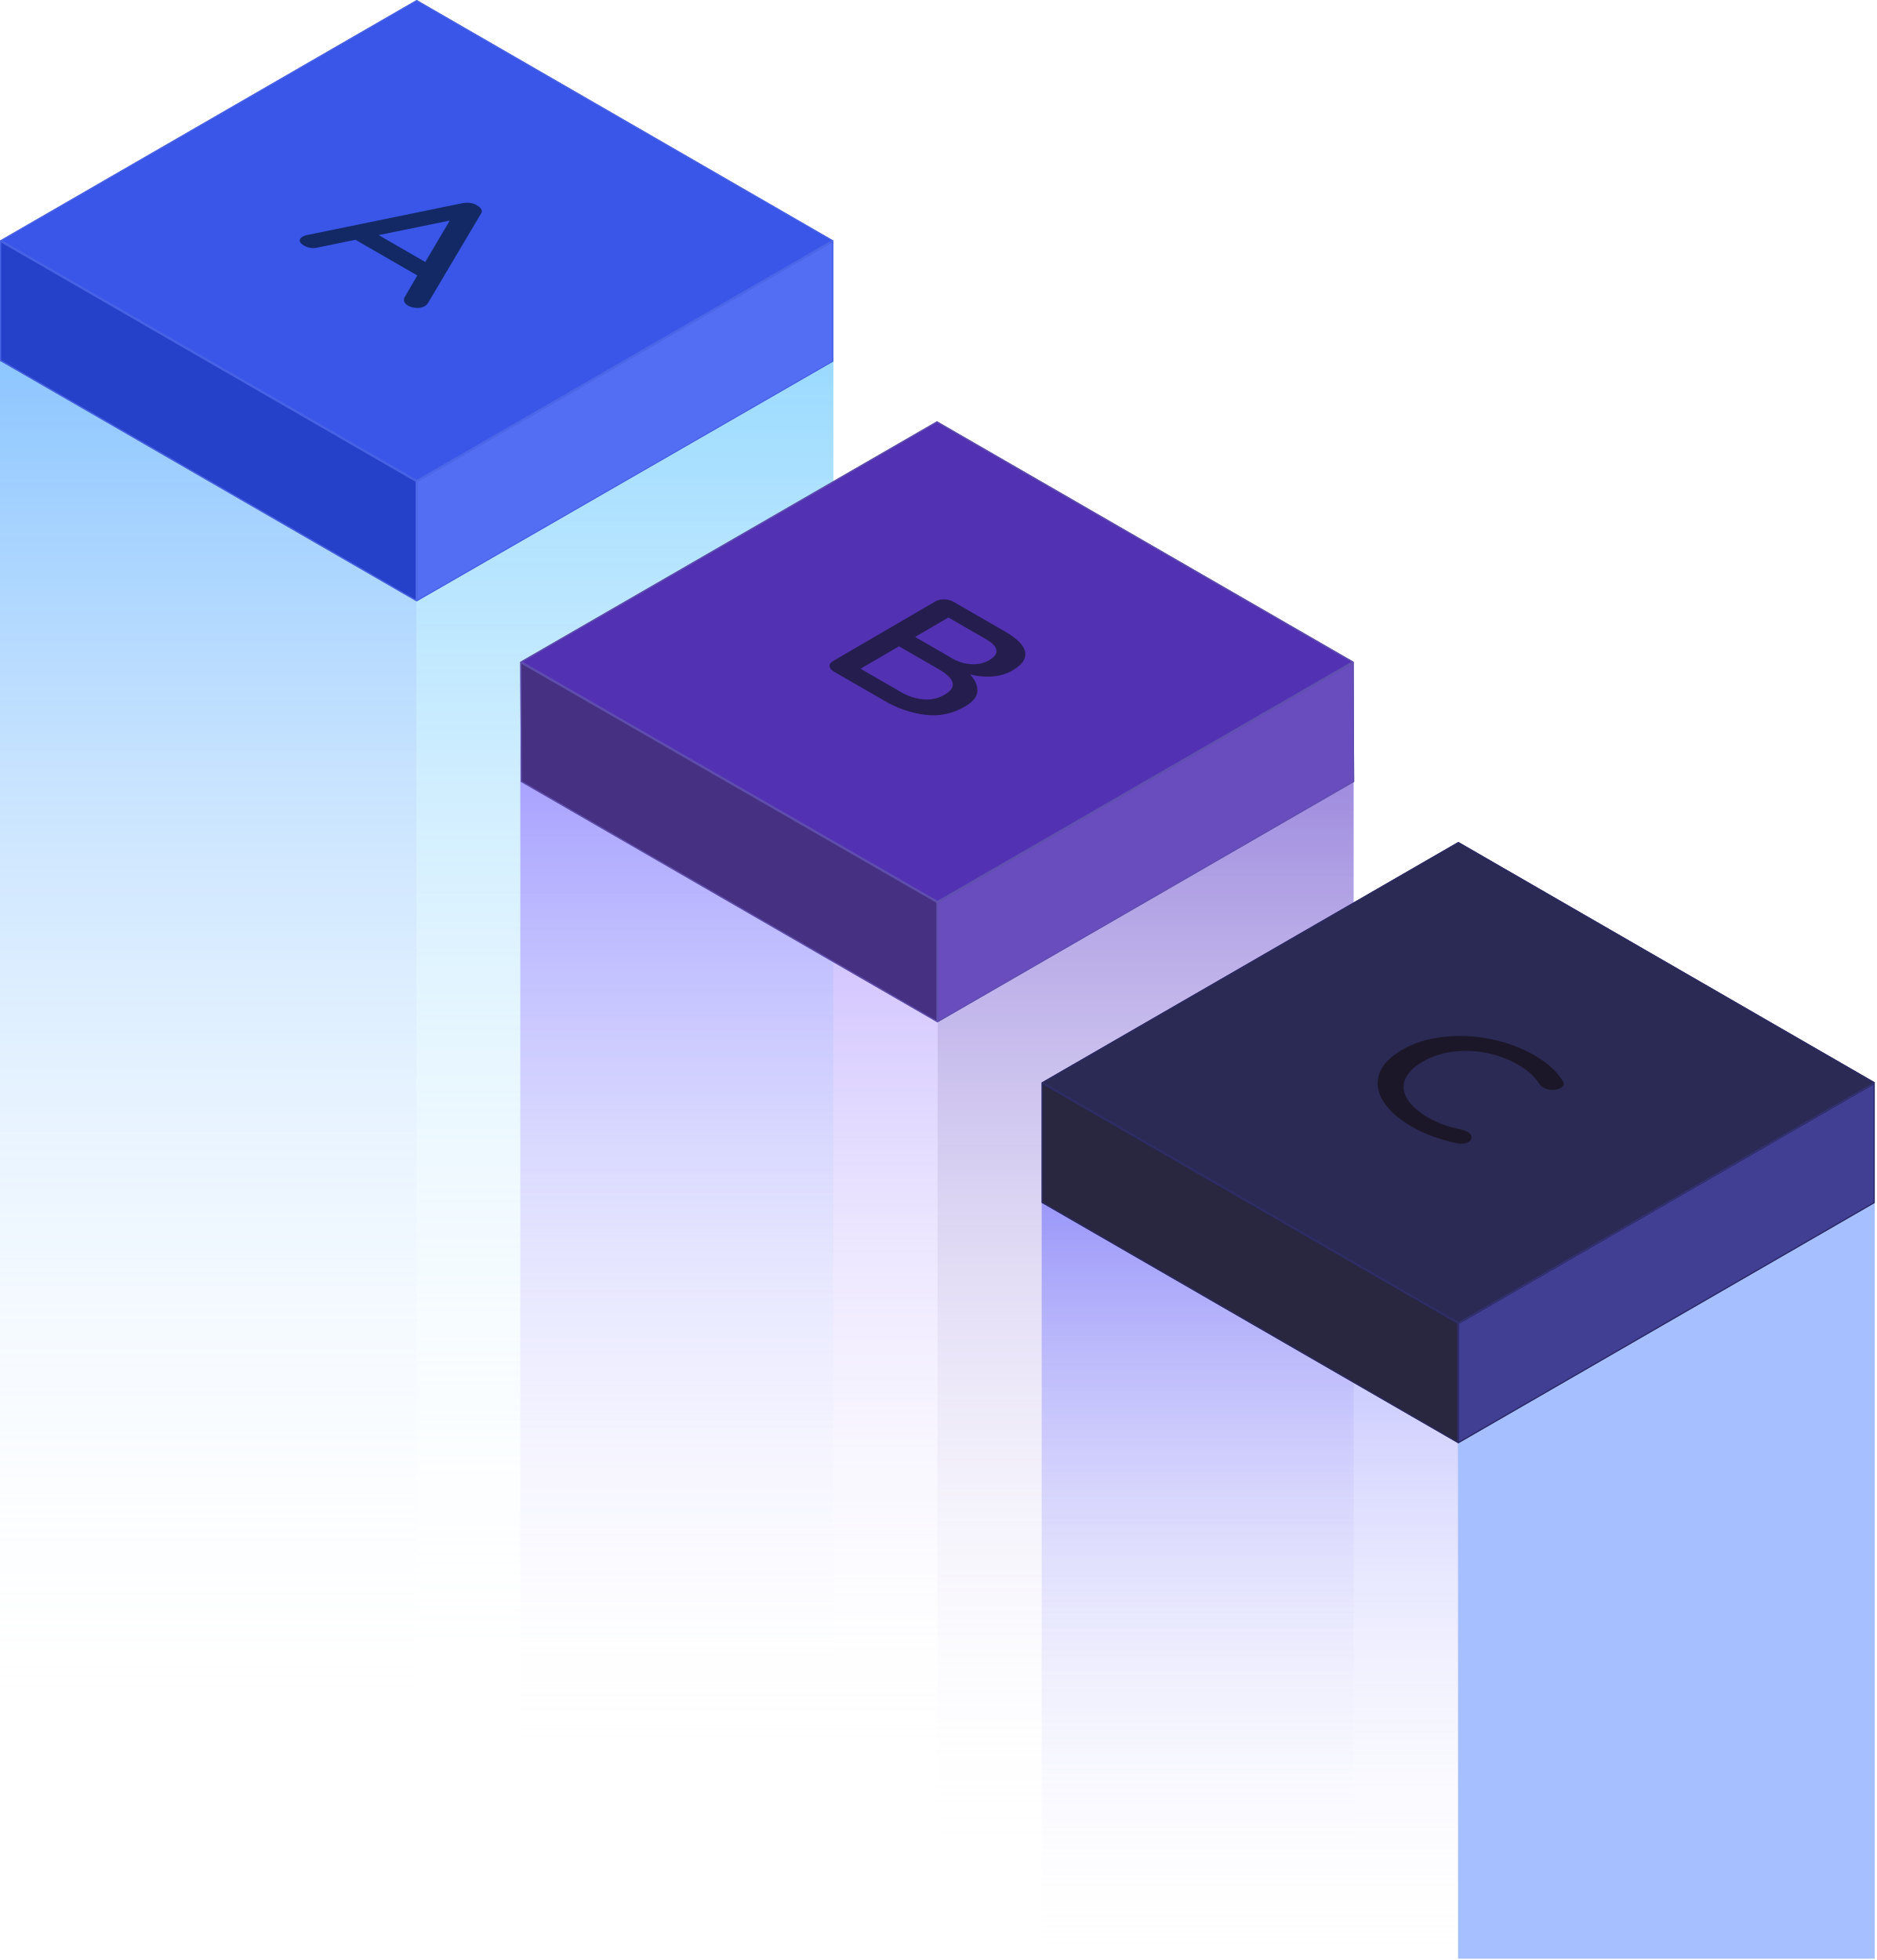
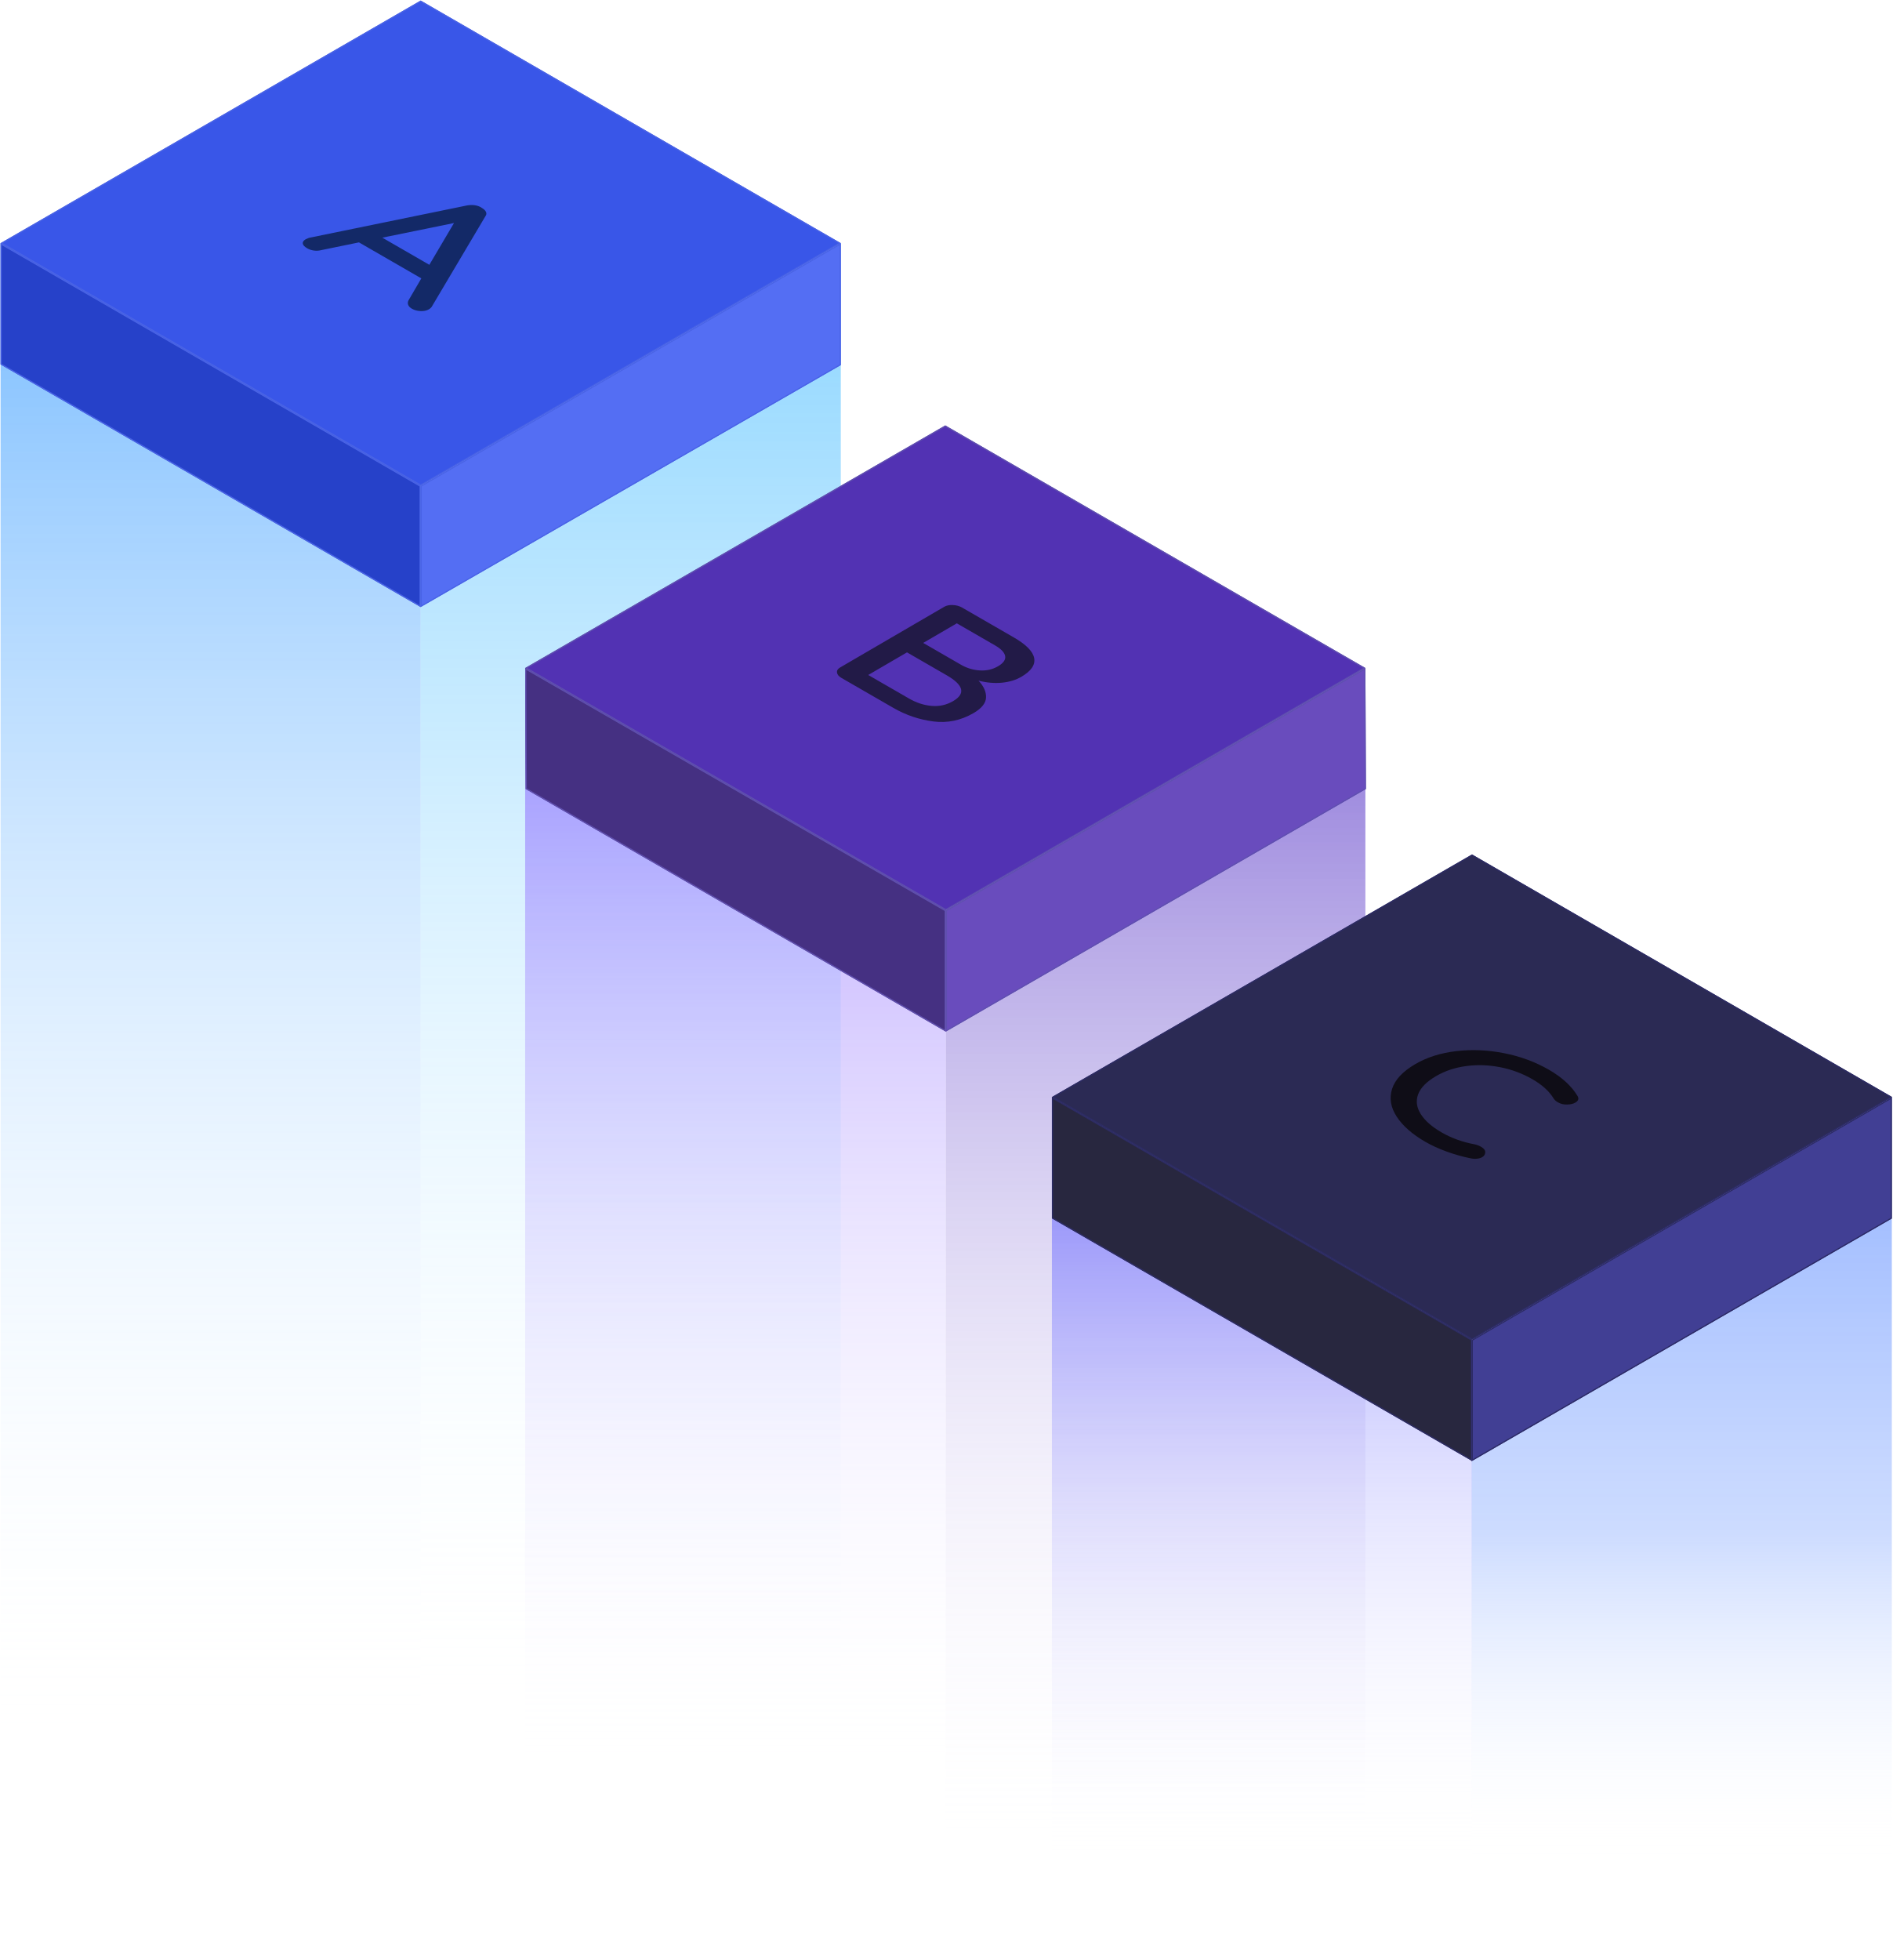
- <svg xmlns="http://www.w3.org/2000/svg" viewBox="0 0 833 870" version="1.1" xml:space="preserve" style="fill-rule:evenodd;clip-rule:evenodd;stroke-linejoin:round;stroke-miterlimit:1.414;">
-   <g>
-     <g>
-       <path d="M369.883,869.417l-184.942,0l0,-655.865l184.942,-106.776l0,762.641Z" style="fill:url(#_Linear1);" />
-       <path d="M0,869.417l0,-762.641l184.941,106.776l0,655.865l-184.941,0Z" style="fill:url(#_Linear2);" />
-       <path d="M184.941,0l184.942,106.776l-184.942,106.776l-184.941,-106.776l184.941,-106.776Z" style="fill:#3956e8;" />
-       <path d="M369.883,106.776l-184.942,106.776l-184.941,-106.776l184.941,-106.776l184.942,106.776Zm-368.882,0l183.94,106.199l183.941,-106.199l-183.941,-106.199l-183.94,106.199Z" style="fill:#4963e6;" />
-       <path d="M0,106.776l0,53.388l184.941,106.776l0,-53.388l-184.941,-106.776Z" style="fill:#2641c9;" />
-       <path d="M184.941,213.552l0,53.388l-184.941,-106.776l0,-53.388l184.941,106.776Zm-184.442,-53.677l183.942,106.199l0,-52.234l-183.942,-106.198l0,52.233Z" style="fill:#4963e6;" />
-       <path d="M184.941,213.552l184.942,-106.776l0,53.661l-184.942,106.503l0,-53.388Z" style="fill:#546ef3;" />
-       <path d="M369.883,160.437l-184.942,106.503l0,-53.388l184.942,-106.776l0,53.661Zm-184.442,53.403l0,52.235l183.941,-105.927l0,-52.506l-183.941,106.198Z" style="fill:#4963e6;" />
-       <path d="M189.726,134.904c-0.278,0.368 -0.67,0.699 -1.176,0.994c-1.011,0.59 -2.246,0.846 -3.703,0.768c-1.457,-0.078 -2.719,-0.425 -3.785,-1.04c-0.83,-0.479 -1.37,-1.04 -1.621,-1.684c-0.251,-0.643 -0.204,-1.306 0.14,-1.988l5.646,-9.68l-27.453,-15.843l-16.65,3.419c-1.055,0.271 -2.126,0.328 -3.212,0.171c-1.086,-0.157 -2.043,-0.475 -2.872,-0.954c-1.244,-0.717 -1.914,-1.426 -2.009,-2.127c-0.095,-0.7 0.338,-1.33 1.3,-1.891c0.202,-0.118 0.666,-0.319 1.391,-0.605l69.553,-14.26c1.224,-0.233 2.421,-0.261 3.592,-0.084c1.17,0.176 2.178,0.568 3.025,1.173c0.888,0.513 1.486,1.093 1.792,1.739c0.306,0.646 0.227,1.275 -0.235,1.889l-23.723,40.003Zm-21.67,-30.55l20.701,11.946l10.853,-18.383l-31.554,6.437Z" style="fill:#132966;fill-rule:nonzero;" />
+ <svg xmlns="http://www.w3.org/2000/svg" width="100%" height="100%" viewBox="0 0 625 647" version="1.1" xml:space="preserve" style="fill-rule:evenodd;clip-rule:evenodd;stroke-linejoin:round;stroke-miterlimit:1.414;">
+   <g id="top-step">
+     <g id="top-step-glow">
+       <path d="M0.188,646.143l0,-565.874l138.705,80.082l0,485.792l-138.705,0Z" style="fill:url(#_Linear6);" />
+       <path d="M277.599,646.143l-138.706,0l0,-485.792l138.706,-80.082l0,565.874Z" style="fill:url(#_Linear7);" />
    </g>
-     <g>
-       <path d="M230.94,869.417l0,-575.646l185.178,106.639l-0.231,469.007l-184.947,0Z" style="fill:url(#_Linear3);" />
-       <path d="M600.822,869.417l-184.85,0l0.146,-469.007l184.704,-106.639l0,575.646Z" style="fill:url(#_Linear4);" />
-       <path d="M415.881,186.995l184.941,106.776l-184.704,106.639l-185.178,-106.639l184.941,-106.776Z" style="fill:#5232b3;" />
-       <path d="M600.822,293.771l-184.704,106.639l-185.178,-106.639l184.941,-106.776l184.941,106.776Zm-368.883,-0.001l184.177,106.063l183.707,-106.062l-183.941,-106.199l-183.943,106.198Z" style="fill:#5f4faf;" />
-       <path d="M230.94,293.771l0.237,53.251l184.941,106.776l0,-53.388l-185.178,-106.639Z" style="fill:#453082;" />
-       <path d="M416.118,400.41l0,53.388l-184.941,-106.776l-0.237,-53.251l185.178,106.639Zm-184.442,-53.678l183.943,106.2l0,-52.233l-184.174,-106.061l0.231,52.094Z" style="fill:#5f4faf;" />
-       <path d="M416.118,400.41l184.704,-106.639l0.237,53.251l-184.941,106.776l0,-53.388Z" style="fill:#694cbd;" />
-       <path d="M601.059,347.022l-184.941,106.776l0,-53.388l184.704,-106.639l0.237,53.251Zm-184.442,53.676l0,52.234l183.94,-106.198l-0.23,-52.1l-183.71,106.064Z" style="fill:#5f4faf;" />
-       <path d="M430.526,299.337c2.296,2.44 3.395,4.908 3.297,7.404c-0.098,2.496 -1.917,4.776 -5.459,6.84c-5.615,3.273 -11.534,4.508 -17.758,3.704c-6.223,-0.804 -12.089,-2.796 -17.598,-5.974l-22.833,-13.177c-1.184,-0.684 -1.837,-1.471 -1.958,-2.362c-0.121,-0.892 0.324,-1.632 1.336,-2.222l45.834,-26.715c1.012,-0.59 2.287,-0.852 3.824,-0.786c1.538,0.065 2.899,0.44 4.083,1.124l22.834,13.176c5.39,3.111 8.353,6.141 8.89,9.092c0.537,2.95 -1.345,5.678 -5.645,8.185c-2.428,1.415 -5.272,2.283 -8.531,2.602c-3.26,0.32 -6.698,0.023 -10.316,-0.891Zm8.558,-6.329c2.378,-1.385 3.431,-2.875 3.16,-4.469c-0.271,-1.594 -1.769,-3.178 -4.493,-4.75l-16.792,-9.69l-14.798,8.625l16.97,9.793c2.479,1.372 5.163,2.143 8.052,2.314c2.89,0.171 5.523,-0.437 7.901,-1.823Zm-39.183,14.182c3.258,1.88 6.585,2.964 9.981,3.251c3.397,0.288 6.537,-0.409 9.42,-2.089c5.616,-3.273 4.692,-7.063 -2.771,-11.37l-17.503,-10.1l-17.074,9.951l17.947,10.357Z" style="fill:#251d4e;fill-rule:nonzero;" />
+     <g id="a-grade">
+       <path d="M138.893,0.187l138.706,80.082l-138.706,80.082l-138.705,-80.082l138.705,-80.082Z" style="fill:#3956e8;" />
+       <path d="M277.599,80.269l-138.706,80.082l-138.705,-80.082l138.705,-80.082l138.706,80.082Zm-276.662,0l137.956,79.649l137.956,-79.649l-137.956,-79.648l-137.956,79.648Z" style="fill:#4963e6;" />
+       <path d="M0.188,80.269l0,40.041l138.705,80.082l0,-40.041l-138.705,-80.082Z" style="fill:#2641c9;" />
+       <path d="M138.893,160.351l0,40.041l-138.705,-80.082l0,-40.041l138.705,80.082Zm-138.331,-40.257l137.956,79.649l0,-39.175l-137.956,-79.649l0,39.175Z" style="fill:#4963e6;" />
+       <path d="M138.893,160.351l138.706,-80.082l0,40.247l-138.706,79.876l0,-40.041Z" style="fill:#546ef3;" />
+       <path d="M277.599,120.516l-138.706,79.876l0,-40.041l138.706,-80.082l0,40.247Zm-138.331,40.052l0,39.176l137.956,-79.445l0,-39.38l-137.956,79.649Z" style="fill:#4963e6;" />
+       <path d="M142.482,101.365c-0.208,0.276 -0.502,0.525 -0.882,0.746c-0.759,0.442 -1.684,0.634 -2.777,0.576c-1.093,-0.059 -2.04,-0.319 -2.839,-0.78c-0.622,-0.359 -1.027,-0.78 -1.216,-1.263c-0.188,-0.483 -0.153,-0.98 0.105,-1.491l4.235,-7.26l-20.59,-11.882l-12.488,2.564c-0.791,0.203 -1.594,0.246 -2.408,0.128c-0.815,-0.118 -1.533,-0.356 -2.155,-0.715c-0.933,-0.538 -1.435,-1.07 -1.506,-1.595c-0.071,-0.526 0.254,-0.998 0.974,-1.419c0.152,-0.088 0.5,-0.239 1.044,-0.453l52.165,-10.696c0.918,-0.174 1.816,-0.195 2.693,-0.063c0.878,0.133 1.635,0.426 2.269,0.881c0.667,0.384 1.115,0.819 1.344,1.303c0.23,0.485 0.171,0.957 -0.176,1.417l-17.792,30.002Zm-16.253,-22.912l15.526,8.96l8.14,-13.788l-23.666,4.828Z" style="fill:#132967;fill-rule:nonzero;" />
    </g>
-     <g>
-       <path d="M462.353,869.417l0,-388.925l184.942,106.776l0,282.149l-184.942,0Z" style="fill:url(#_Linear5);" />
-       <path d="M832.104,869.417l-184.942,0l0,-281.92l184.942,-106.776l0,388.696Z" style="fill:url(#_Linear6);" />
-       <path d="M647.295,373.716l184.941,106.776l-184.941,106.776l-184.942,-106.776l184.942,-106.776Z" style="fill:#2b2a54;" />
-       <path d="M832.236,480.492l-184.941,106.776l-184.942,-106.776l184.942,-106.776l184.941,106.776Zm-368.882,0l183.941,106.198l183.94,-106.198l-183.94,-106.199l-183.941,106.199Z" style="fill:#2c2b65;" />
-       <path d="M462.353,480.492l0,53.388l184.942,106.776l0,-53.388l-184.942,-106.776Z" style="fill:#28273f;" />
-       <path d="M647.295,587.268l0,53.388l-184.942,-106.776l0,-53.388l184.942,106.776Zm-184.442,-53.677l183.941,106.199l0,-52.234l-183.941,-106.198l0,52.233Z" style="fill:#2c2b65;" />
-       <path d="M647.159,587.343l184.941,-106.776l0,53.388l-184.941,106.776l0,-53.388Z" style="fill:#413f94;" />
-       <path d="M832.1,533.955l-184.941,106.776l0,-53.388l184.941,-106.776l0,53.388Zm-184.44,53.677l0,52.233l183.941,-106.198l0,-52.234l-183.941,106.199Z" style="fill:#2c2b65;" />
-       <path d="M693.69,479.935c0.764,1.203 0.463,2.203 -0.903,2.999c-0.911,0.531 -2.101,0.813 -3.57,0.845c-1.52,0.061 -2.902,-0.267 -4.146,-0.985c-0.83,-0.478 -1.452,-1.043 -1.868,-1.693c-1.902,-3.152 -4.985,-5.958 -9.249,-8.419c-4.443,-2.563 -9.201,-4.341 -14.277,-5.334c-5.075,-0.992 -10.065,-1.158 -14.971,-0.497c-4.905,0.661 -9.305,2.126 -13.201,4.397c-4.199,2.447 -6.839,5.12 -7.92,8.017c-1.08,2.897 -0.7,5.801 1.142,8.713c1.842,2.911 4.895,5.597 9.16,8.058c4.383,2.529 9.262,4.289 14.637,5.278c1.014,0.233 1.936,0.589 2.765,1.068c1.303,0.752 1.91,1.6 1.82,2.546c-0.049,0.852 -0.503,1.529 -1.363,2.031c-0.607,0.353 -1.368,0.574 -2.285,0.662c-0.916,0.087 -1.851,0.031 -2.806,-0.168c-3.423,-0.684 -6.9,-1.664 -10.43,-2.938c-3.531,-1.274 -6.688,-2.715 -9.472,-4.321c-5.745,-3.316 -9.944,-7 -12.596,-11.054c-2.651,-4.054 -3.34,-8.118 -2.064,-12.194c1.276,-4.076 4.696,-7.735 10.261,-10.979c5.11,-2.978 11.103,-4.874 17.98,-5.688c6.878,-0.814 13.906,-0.513 21.086,0.901c7.179,1.415 13.76,3.848 19.743,7.3c5.745,3.316 9.921,7.134 12.527,11.455Z" style="fill:#1b1729;fill-rule:nonzero;" />
+   </g>
+   <g id="middle-step">
+     <g id="middle-step-glow">
+       <path d="M450.804,646.143l-138.636,0l0.108,-345.648l138.528,-79.98l0,425.628Z" style="fill:url(#_Linear8);" />
+       <path d="M173.392,646.143l0,-425.628l138.884,79.98l-0.171,345.648l-138.713,0Z" style="fill:url(#_Linear9);" />
+     </g>
+     <g id="b-grade">
+       <path d="M312.098,140.434l138.706,80.081l-138.528,79.98l-138.884,-79.98l138.706,-80.081Z" style="fill:#5232b3;" />
+       <path d="M450.804,220.515l-138.528,79.98l-138.884,-79.98l138.706,-80.081l138.706,80.081Zm-276.661,0l138.133,79.547l137.778,-79.547l-137.956,-79.648l-137.955,79.648Z" style="fill:#5f4faf;" />
+       <path d="M173.392,220.515l0.178,39.939l138.706,80.082l0,-40.041l-138.884,-79.98Z" style="fill:#453082;" />
+       <path d="M312.276,300.495l0,40.041l-138.706,-80.082l-0.178,-39.939l138.884,79.98Zm-138.332,-40.258l137.957,79.649l0,-39.174l-138.131,-79.546l0.174,39.071Z" style="fill:#5f4faf;" />
+       <path d="M312.276,300.495l138.528,-79.98l0.178,39.939l-138.706,80.082l0,-40.041Z" style="fill:#694cbd;" />
+       <path d="M450.982,260.454l-138.706,80.082l0,-40.041l138.528,-79.98l0.178,39.939Zm-138.331,40.257l0,39.175l137.955,-79.648l-0.174,-39.075l-137.781,79.548Z" style="fill:#5f4faf;" />
+       <path d="M323.082,224.69c1.722,1.83 2.546,3.681 2.473,5.553c-0.073,1.872 -1.438,3.582 -4.094,5.13c-4.212,2.455 -8.651,3.381 -13.319,2.778c-4.667,-0.603 -9.067,-2.096 -13.198,-4.481l-17.125,-9.882c-0.889,-0.513 -1.378,-1.103 -1.469,-1.772c-0.091,-0.668 0.243,-1.224 1.002,-1.666l34.376,-20.036c0.759,-0.443 1.715,-0.639 2.868,-0.59c1.153,0.049 2.174,0.33 3.062,0.843l17.125,9.882c4.043,2.333 6.265,4.606 6.668,6.819c0.403,2.213 -1.008,4.259 -4.234,6.139c-1.821,1.061 -3.954,1.712 -6.398,1.952c-2.445,0.24 -5.024,0.017 -7.737,-0.669Zm6.418,-4.746c1.784,-1.04 2.574,-2.157 2.371,-3.353c-0.204,-1.195 -1.327,-2.382 -3.37,-3.562l-12.594,-7.267l-11.098,6.468l12.727,7.345c1.859,1.029 3.872,1.607 6.039,1.736c2.167,0.128 4.142,-0.328 5.925,-1.367Zm-29.387,10.636c2.444,1.41 4.939,2.223 7.486,2.439c2.547,0.215 4.902,-0.307 7.065,-1.568c4.212,-2.455 3.519,-5.297 -2.078,-8.527l-13.127,-7.575l-12.806,7.464l13.46,7.767Z" style="fill:#221a47;fill-rule:nonzero;" />
+     </g>
+   </g>
+   <g id="bottom-step">
+     <g id="bottom-step-glow">
+       <path d="M624.614,646.143l-138.706,0l0,-203.747l138.706,-80.082l0,283.829Z" style="fill:url(#_Linear60);" />
+       <path d="M347.301,646.143l0,-284.001l138.706,80.082l0,203.919l-138.706,0Z" style="fill:url(#_Linear61);" />
+     </g>
+     <g id="c-grade">
+       <path d="M486.007,282.06l138.706,80.082l-138.706,80.082l-138.706,-80.082l138.706,-80.082Z" style="fill:#2b2a54;" />
+       <path d="M624.713,362.142l-138.706,80.082l-138.706,-80.082l138.706,-80.082l138.706,80.082Zm-276.662,0l137.956,79.649l137.956,-79.649l-137.956,-79.649l-137.956,79.649Z" style="fill:#2c2b65;" />
+       <path d="M347.301,362.142l0,40.041l138.706,80.082l0,-40.041l-138.706,-80.082Z" style="fill:#28273f;" />
+       <path d="M486.007,442.224l0,40.041l-138.706,-80.082l0,-40.041l138.706,80.082Zm-138.331,-40.257l137.956,79.649l0,-39.175l-137.956,-79.649l0,39.175Z" style="fill:#2c2b65;" />
+       <path d="M485.905,442.281l138.706,-80.082l0,40.041l-138.706,80.082l0,-40.041Z" style="fill:#413f94;" />
+       <path d="M624.611,402.24l-138.706,80.082l0,-40.041l138.706,-80.082l0,40.041Zm-138.331,40.258l0,39.174l137.956,-79.648l0,-39.175l-137.956,79.649Z" style="fill:#2c2b65;" />
+       <path d="M520.804,361.724c0.573,0.903 0.347,1.653 -0.677,2.25c-0.683,0.398 -1.576,0.609 -2.678,0.634c-1.14,0.046 -2.177,-0.2 -3.11,-0.739c-0.621,-0.359 -1.088,-0.782 -1.4,-1.27c-1.426,-2.363 -3.739,-4.468 -6.937,-6.314c-3.332,-1.922 -6.901,-3.256 -10.707,-4c-3.807,-0.744 -7.55,-0.869 -11.229,-0.373c-3.679,0.495 -6.979,1.595 -9.901,3.297c-3.149,1.836 -5.129,3.84 -5.939,6.013c-0.811,2.173 -0.526,4.351 0.856,6.535c1.381,2.183 3.671,4.198 6.869,6.044c3.288,1.897 6.947,3.216 10.978,3.958c0.761,0.175 1.452,0.442 2.074,0.801c0.977,0.564 1.432,1.2 1.365,1.91c-0.036,0.639 -0.377,1.147 -1.022,1.523c-0.455,0.265 -1.026,0.43 -1.713,0.496c-0.688,0.066 -1.389,0.024 -2.106,-0.126c-2.567,-0.513 -5.174,-1.247 -7.822,-2.203c-2.648,-0.956 -5.016,-2.036 -7.104,-3.241c-4.309,-2.487 -7.457,-5.25 -9.446,-8.291c-1.989,-3.04 -2.505,-6.088 -1.549,-9.145c0.957,-3.057 3.522,-5.802 7.696,-8.234c3.832,-2.234 8.327,-3.656 13.485,-4.266c5.158,-0.611 10.43,-0.385 15.814,0.676c5.385,1.061 10.321,2.886 14.808,5.475c4.309,2.486 7.44,5.35 9.395,8.59Z" style="fill:#0f0d17;fill-rule:nonzero;" />
    </g>
  </g>
  <defs>
-     <linearGradient id="_Linear1" x1="0" y1="0" x2="1" y2="0" gradientUnits="userSpaceOnUse" gradientTransform="matrix(5.05718e-14,-611.808,825.9,3.74624e-14,274.642,759.317)">
+     <linearGradient id="_Linear6" x1="0" y1="0" x2="1" y2="0" gradientUnits="userSpaceOnUse" gradientTransform="matrix(2.80474e-14,-458.048,458.048,2.80474e-14,73.4174,576.097)">
+       <stop offset="0" style="stop-color:#fff;stop-opacity:0" />
+       <stop offset="1" style="stop-color:#3f9fff;stop-opacity:0.6" />
+     </linearGradient>
+     <linearGradient id="_Linear7" x1="0" y1="0" x2="1" y2="0" gradientUnits="userSpaceOnUse" gradientTransform="matrix(2.77968e-14,-453.957,453.957,2.77968e-14,206.169,564.45)">
      <stop offset="0" style="stop-color:#fff;stop-opacity:0" />
      <stop offset="1" style="stop-color:#4fbfff;stop-opacity:0.6" />
    </linearGradient>
-     <linearGradient id="_Linear2" x1="0" y1="0" x2="1" y2="0" gradientUnits="userSpaceOnUse" gradientTransform="matrix(5.05506e-14,-617.322,825.554,3.78e-14,97.6398,775.014)">
+     <linearGradient id="_Linear8" x1="0" y1="0" x2="1" y2="0" gradientUnits="userSpaceOnUse" gradientTransform="matrix(2.26729e-14,-370.276,370.276,2.26729e-14,380.539,617.382)">
      <stop offset="0" style="stop-color:#fff;stop-opacity:0" />
-       <stop offset="1" style="stop-color:#3f9fff;stop-opacity:0.6" />
+       <stop offset="1" style="stop-color:#5533c6;stop-opacity:0.6" />
    </linearGradient>
-     <linearGradient id="_Linear3" x1="0" y1="0" x2="1" y2="0" gradientUnits="userSpaceOnUse" gradientTransform="matrix(4.43583e-14,-457.938,724.426,2.80406e-14,338.864,790.996)">
+     <linearGradient id="_Linear9" x1="0" y1="0" x2="1" y2="0" gradientUnits="userSpaceOnUse" gradientTransform="matrix(2.0733e-14,-338.595,338.595,2.0733e-14,254.336,588.16)">
      <stop offset="0" style="stop-color:#fff;stop-opacity:0" />
      <stop offset="1" style="stop-color:#8b69ff;stop-opacity:0.6" />
    </linearGradient>
-     <linearGradient id="_Linear4" x1="0" y1="0" x2="1" y2="0" gradientUnits="userSpaceOnUse" gradientTransform="matrix(4.61215e-14,-500.785,753.221,3.06643e-14,507.135,830.519)">
+     <linearGradient id="_Linear60" x1="0" y1="0" x2="1" y2="0" gradientUnits="userSpaceOnUse" gradientTransform="matrix(1.29474e-14,-211.447,211.447,1.29474e-14,555.421,614.027)">
      <stop offset="0" style="stop-color:#fff;stop-opacity:0" />
-       <stop offset="1" style="stop-color:#5533c6;stop-opacity:0.6" />
+       <stop offset="0.51" style="stop-color:#8fb0ff;stop-opacity:0.447" />
+       <stop offset="1" style="stop-color:#6995ff;stop-opacity:0.6" />
    </linearGradient>
-     <linearGradient id="_Linear5" x1="0" y1="0" x2="1" y2="0" gradientUnits="userSpaceOnUse" gradientTransform="matrix(2.98385e-14,-354.992,487.299,2.1737e-14,560.684,879.365)">
+     <linearGradient id="_Linear61" x1="0" y1="0" x2="1" y2="0" gradientUnits="userSpaceOnUse" gradientTransform="matrix(1.36479e-14,-222.887,222.887,1.36479e-14,421.049,617.073)">
      <stop offset="0" style="stop-color:#fff;stop-opacity:0" />
      <stop offset="1" style="stop-color:#6969ff;stop-opacity:0.6" />
    </linearGradient>
-     <linearGradient id="_Linear6" x1="0" y1="0" x2="1" y2="0" gradientUnits="userSpaceOnUse" gradientTransform="matrix(2e-06,0,0,2e-06,530.092,617.333)">
-       <stop offset="0" style="stop-color:#fff;stop-opacity:0" />
-       <stop offset="1" style="stop-color:#6995ff;stop-opacity:0.6" />
-     </linearGradient>
  </defs>
</svg>
